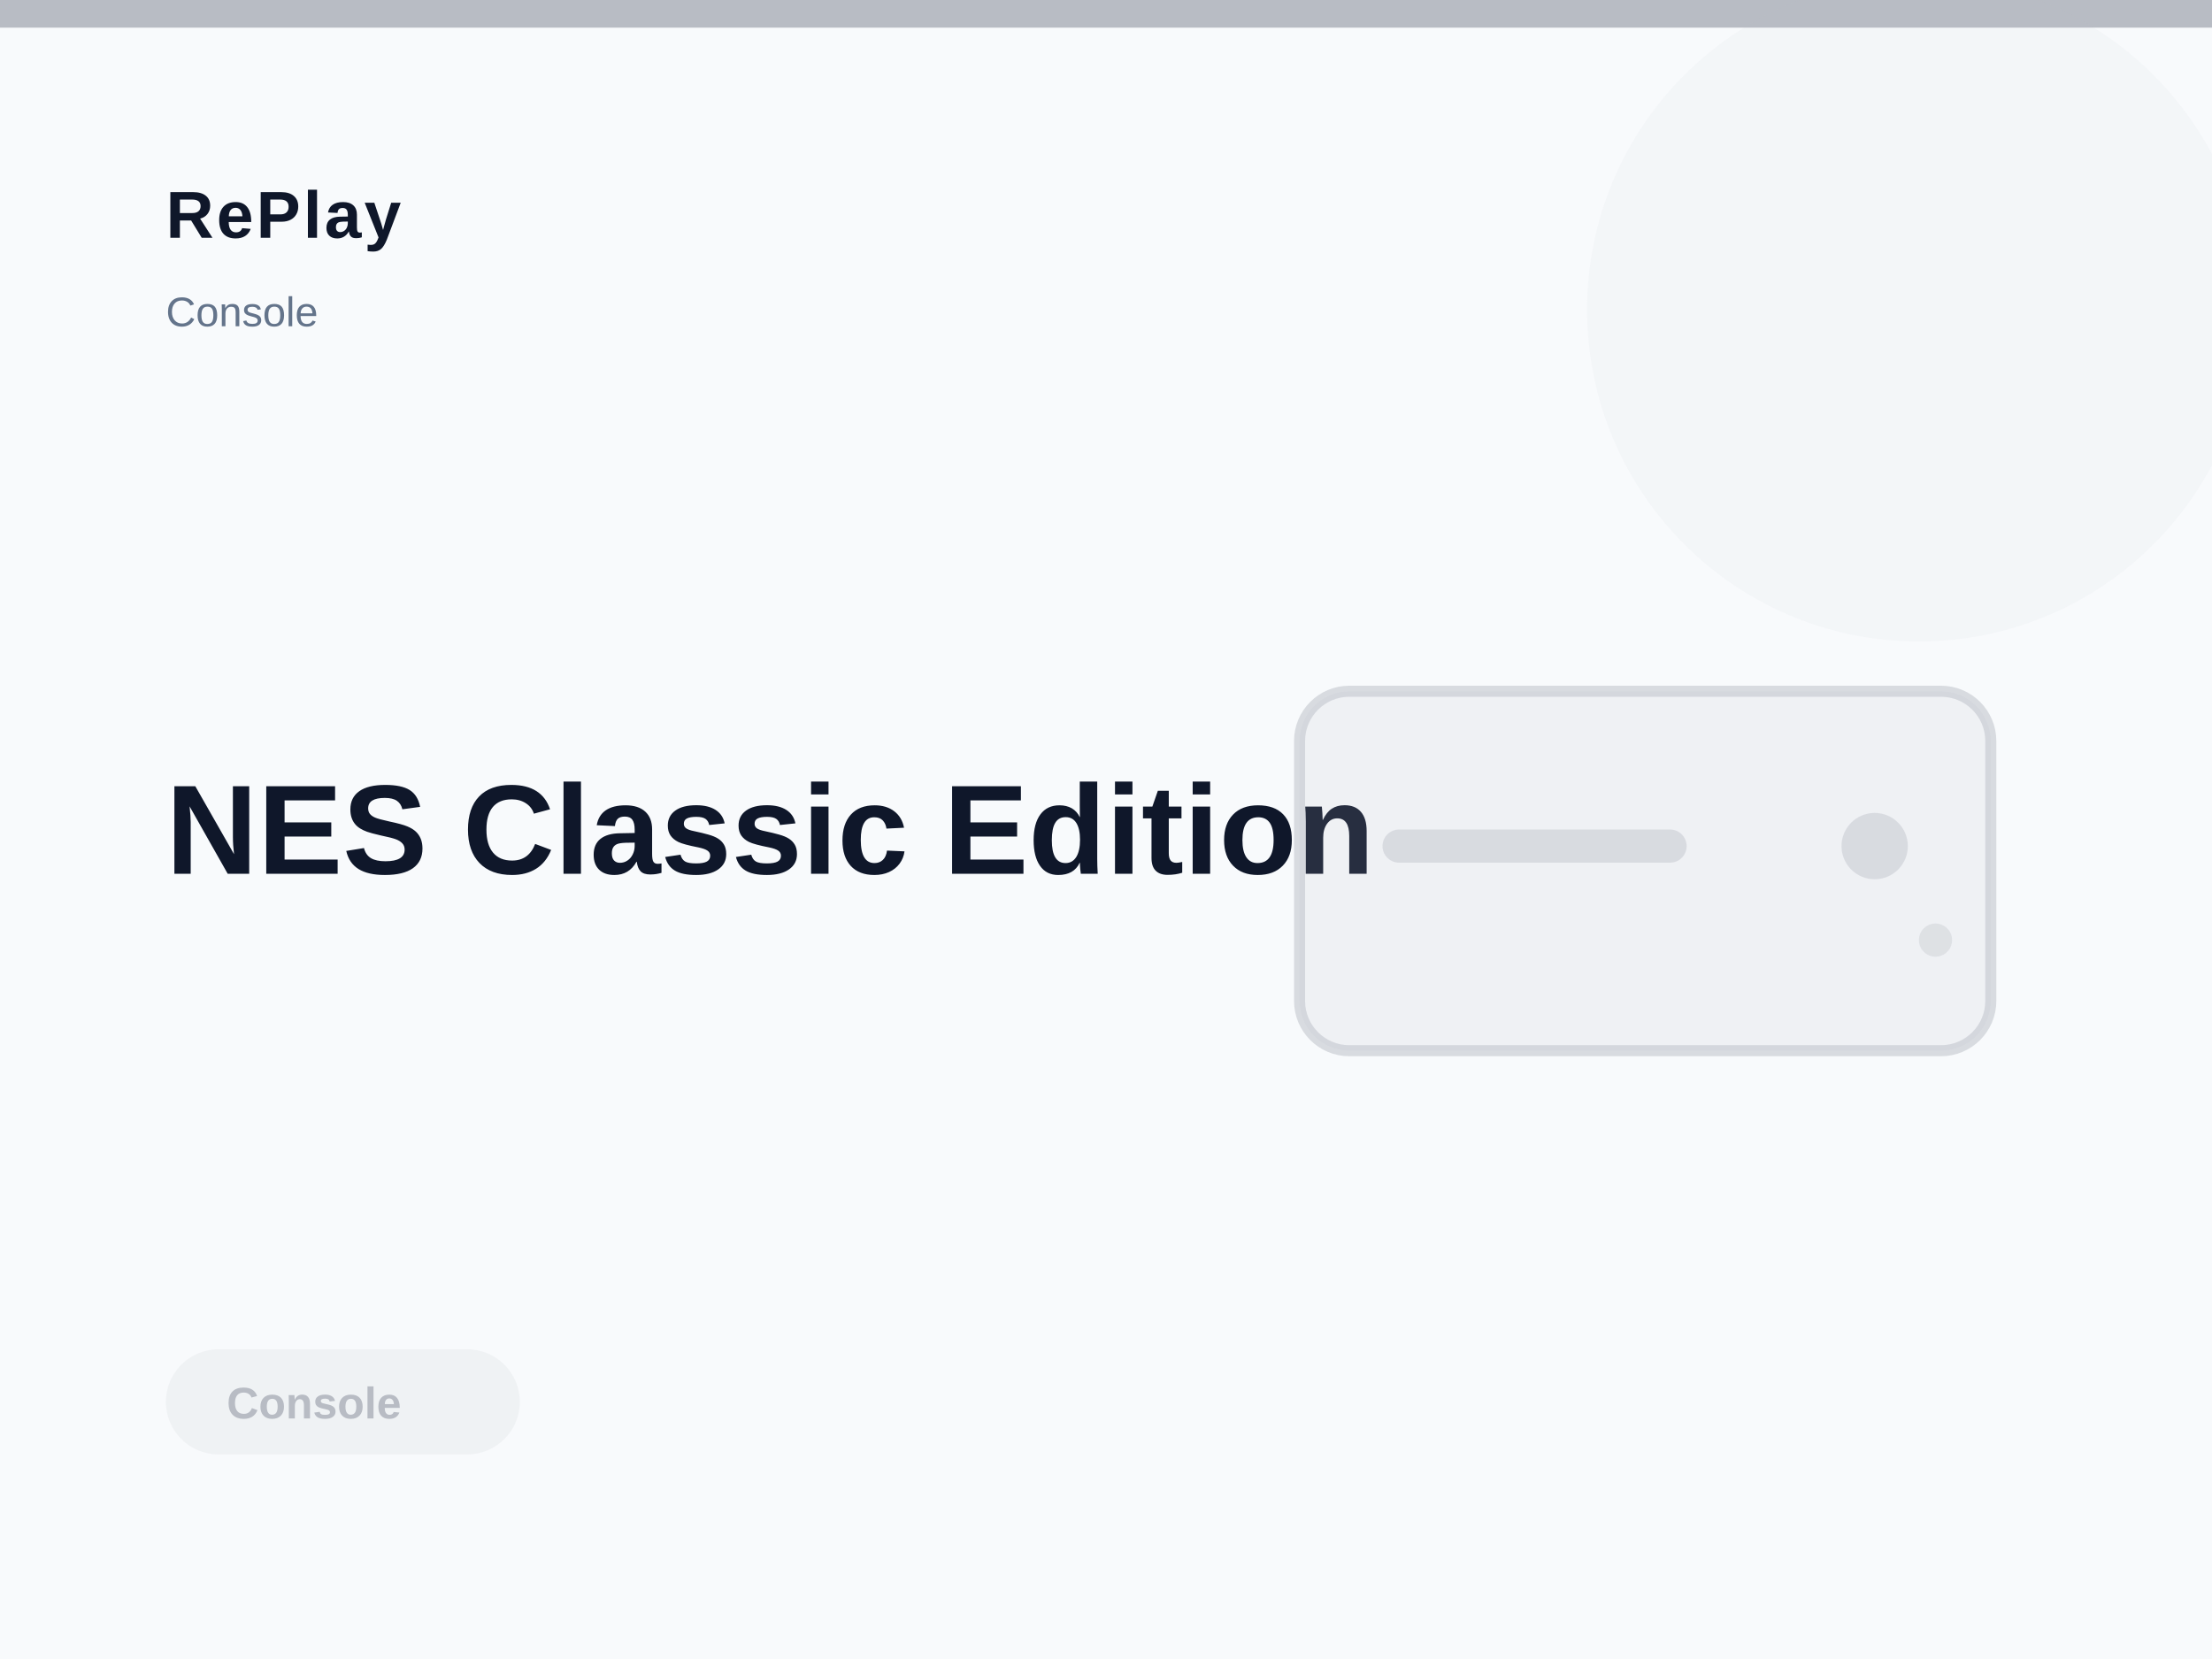
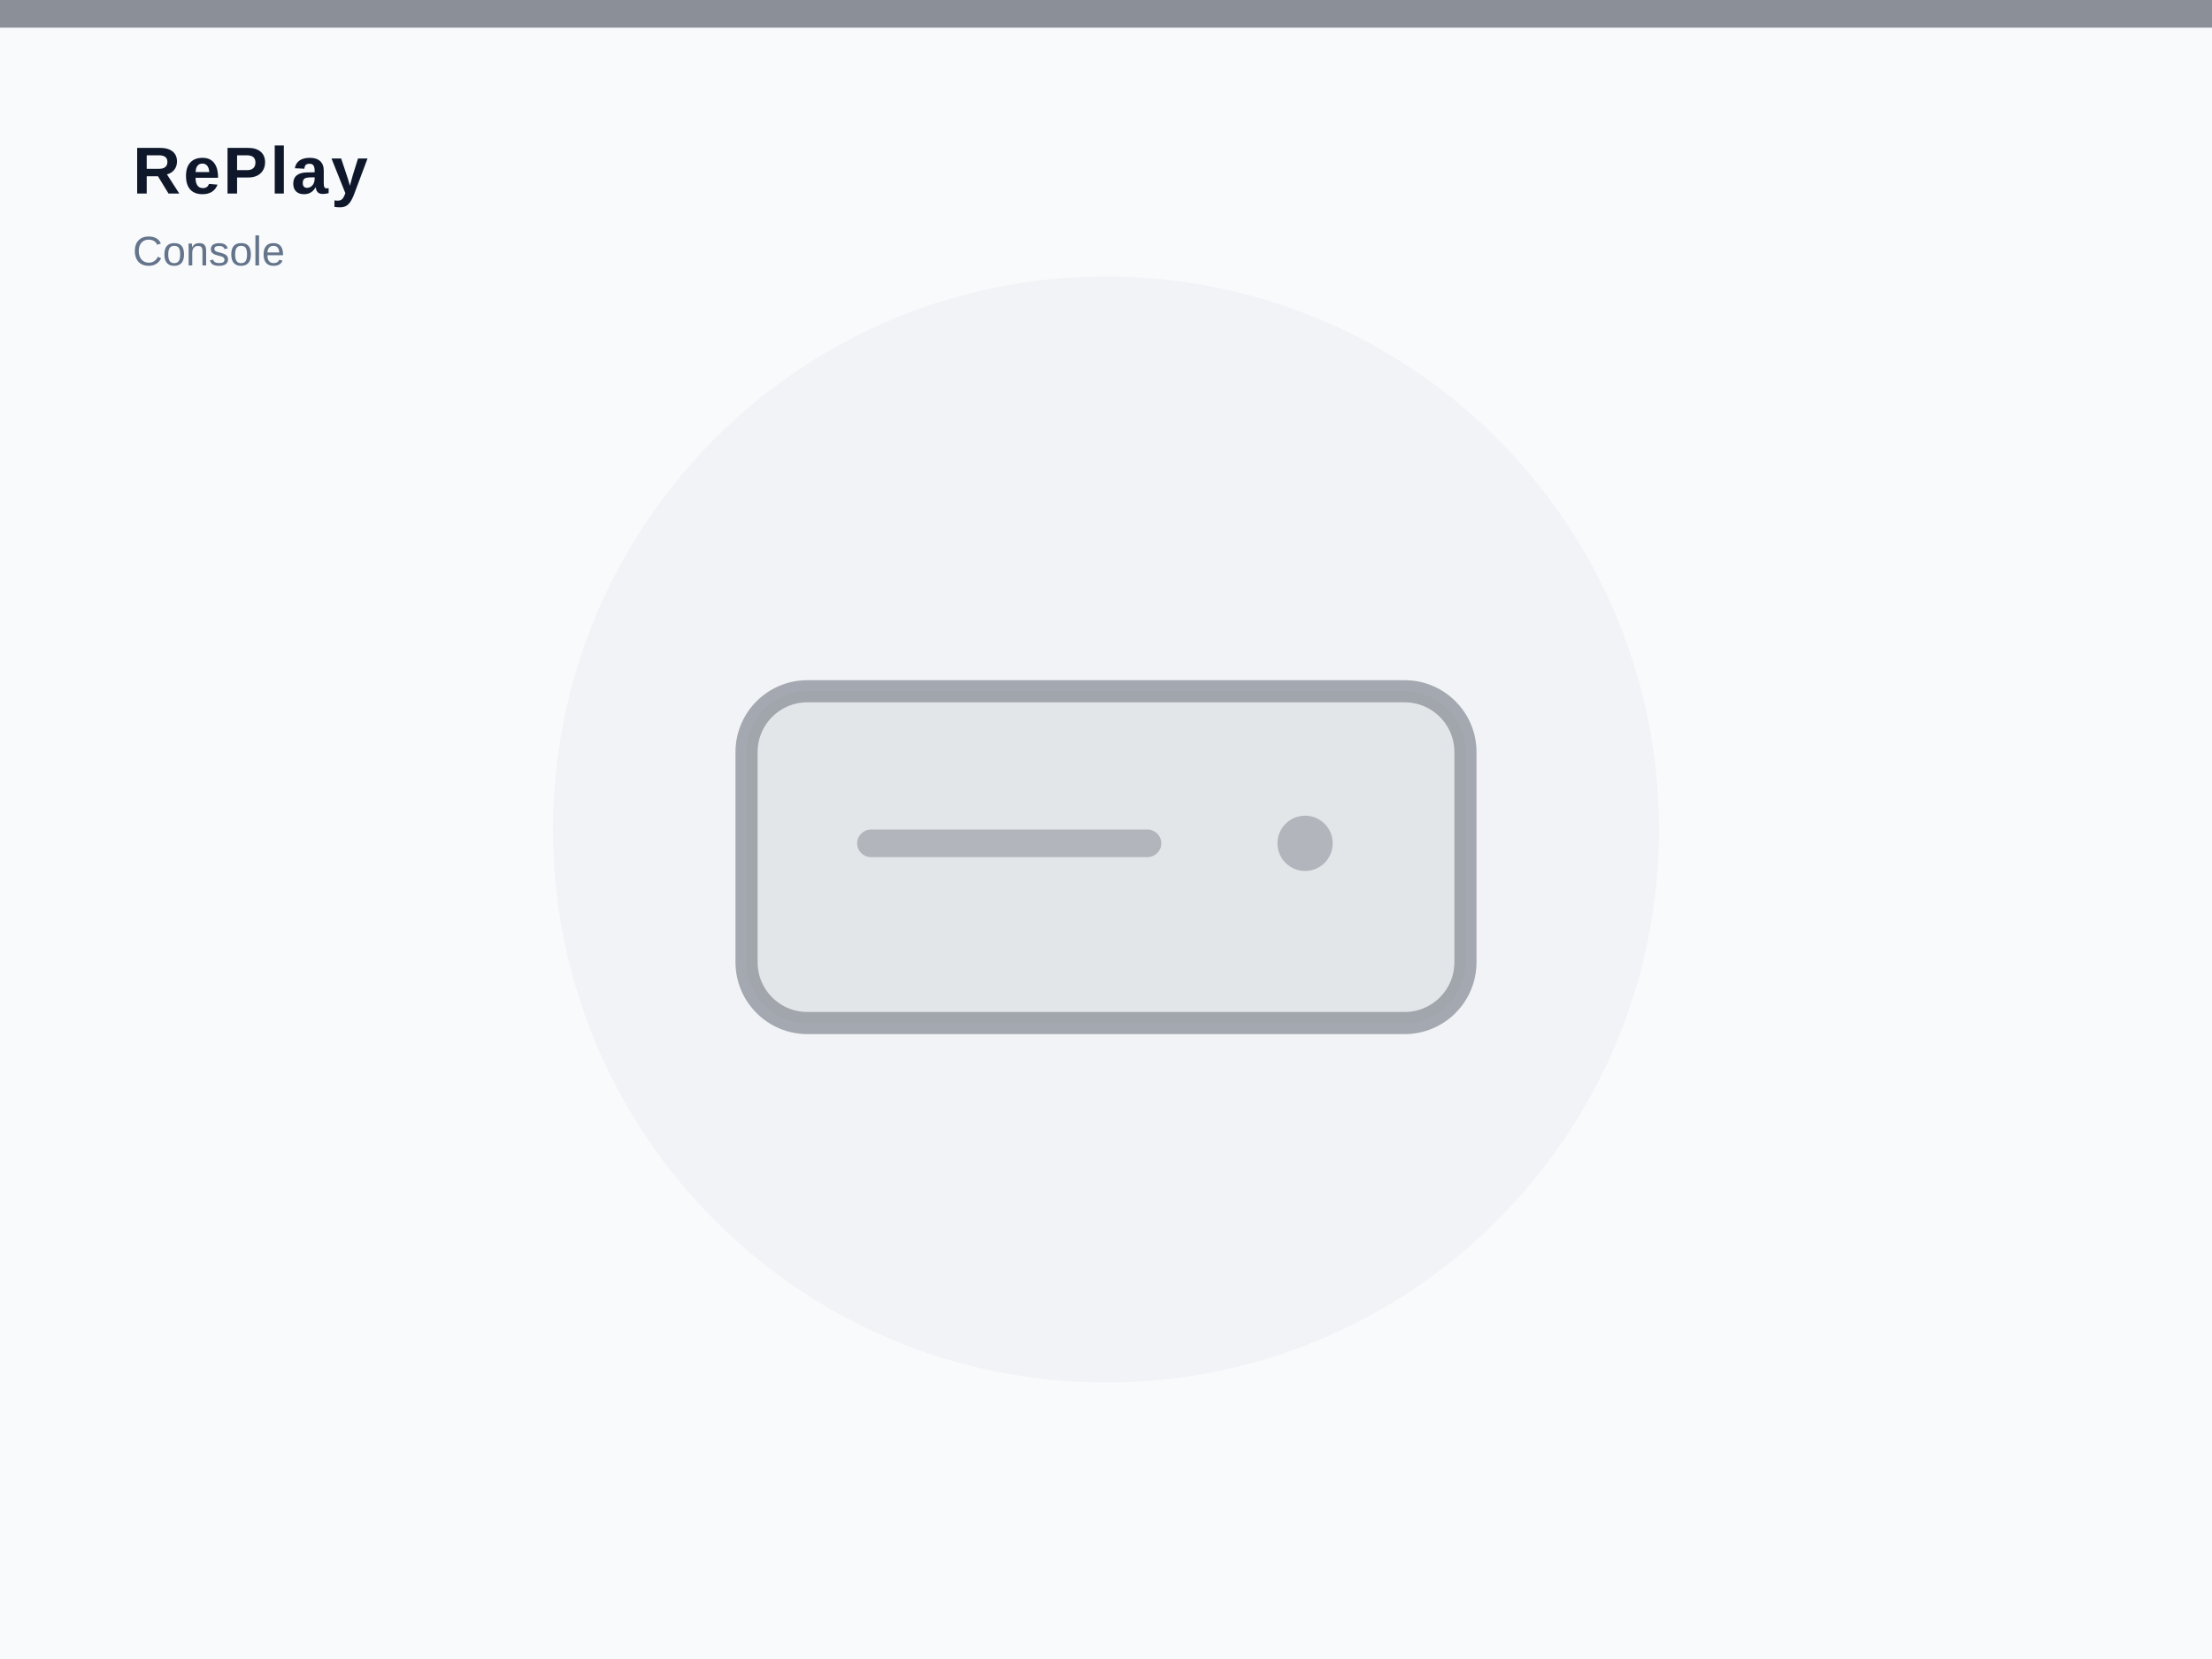
<svg xmlns="http://www.w3.org/2000/svg" viewBox="0 0 800 600" width="800" height="600" role="img" aria-label="NES Classic Edition">
  <rect width="800" height="600" fill="#f8fafc" />
-   <rect x="0" y="0" width="800" height="10" fill="#b8bcc4" />
-   <circle cx="694" cy="112" r="120" fill="#b8bcc4" opacity="0.07" />
-   <text x="60" y="86" font-family="Arial,Helvetica,sans-serif" font-size="24" font-weight="700" fill="#0f172a" letter-spacing="1">RePlay</text>
-   <text x="60" y="118" font-family="Arial,Helvetica,sans-serif" font-size="15" fill="#64748b">Console</text>
-   <text y="316" font-family="Arial,Helvetica,sans-serif" font-size="46" font-weight="700" fill="#0f172a">
-     <tspan x="60" dy="0">NES Classic Edition</tspan>
-   </text>
-   <rect x="60" y="488" width="128" height="38" rx="19" fill="#b8bcc4" opacity="0.14" />
-   <text x="82" y="513" font-family="Arial,Helvetica,sans-serif" font-size="16" font-weight="600" fill="#b8bcc4">Console</text>
-   <g opacity="0.9">
-     <rect x="470" y="250" width="250" height="130" rx="18" fill="#b8bcc4" opacity="0.16" />
-     <rect x="470" y="250" width="250" height="130" rx="18" fill="none" stroke="#b8bcc4" stroke-width="4" opacity="0.55" />
-     <rect x="500" y="300" width="110" height="12" rx="6" fill="#b8bcc4" opacity="0.45" />
-     <circle cx="678" cy="306" r="12" fill="#b8bcc4" opacity="0.45" />
-     <circle cx="700" cy="340" r="6" fill="#b8bcc4" opacity="0.35" />
+   <rect x="0" y="0" width="800" height="10" fill="#8b8f98" />
+   <circle cx="400" cy="300" r="200" fill="#8b8f98" fill-opacity="0.06" />
+   <g fill="#8b8f98" fill-opacity="0.14" stroke="#8b8f98" stroke-width="8" stroke-opacity="0.75" stroke-linejoin="round" stroke-linecap="round">
+     <rect x="270" y="250" width="260" height="120" rx="22" />
+     <rect x="310" y="300" width="110" height="10" rx="5" fill="#8b8f98" fill-opacity="0.55" stroke="none" />
+     <circle cx="472" cy="305" r="10" fill="#8b8f98" fill-opacity="0.55" stroke="none" />
  </g>
+   <text x="48" y="70" font-family="Arial,Helvetica,sans-serif" font-size="24" font-weight="700" fill="#0f172a" letter-spacing="1">RePlay</text>
+   <text x="48" y="96" font-family="Arial,Helvetica,sans-serif" font-size="15" fill="#64748b">Console</text>
</svg>
